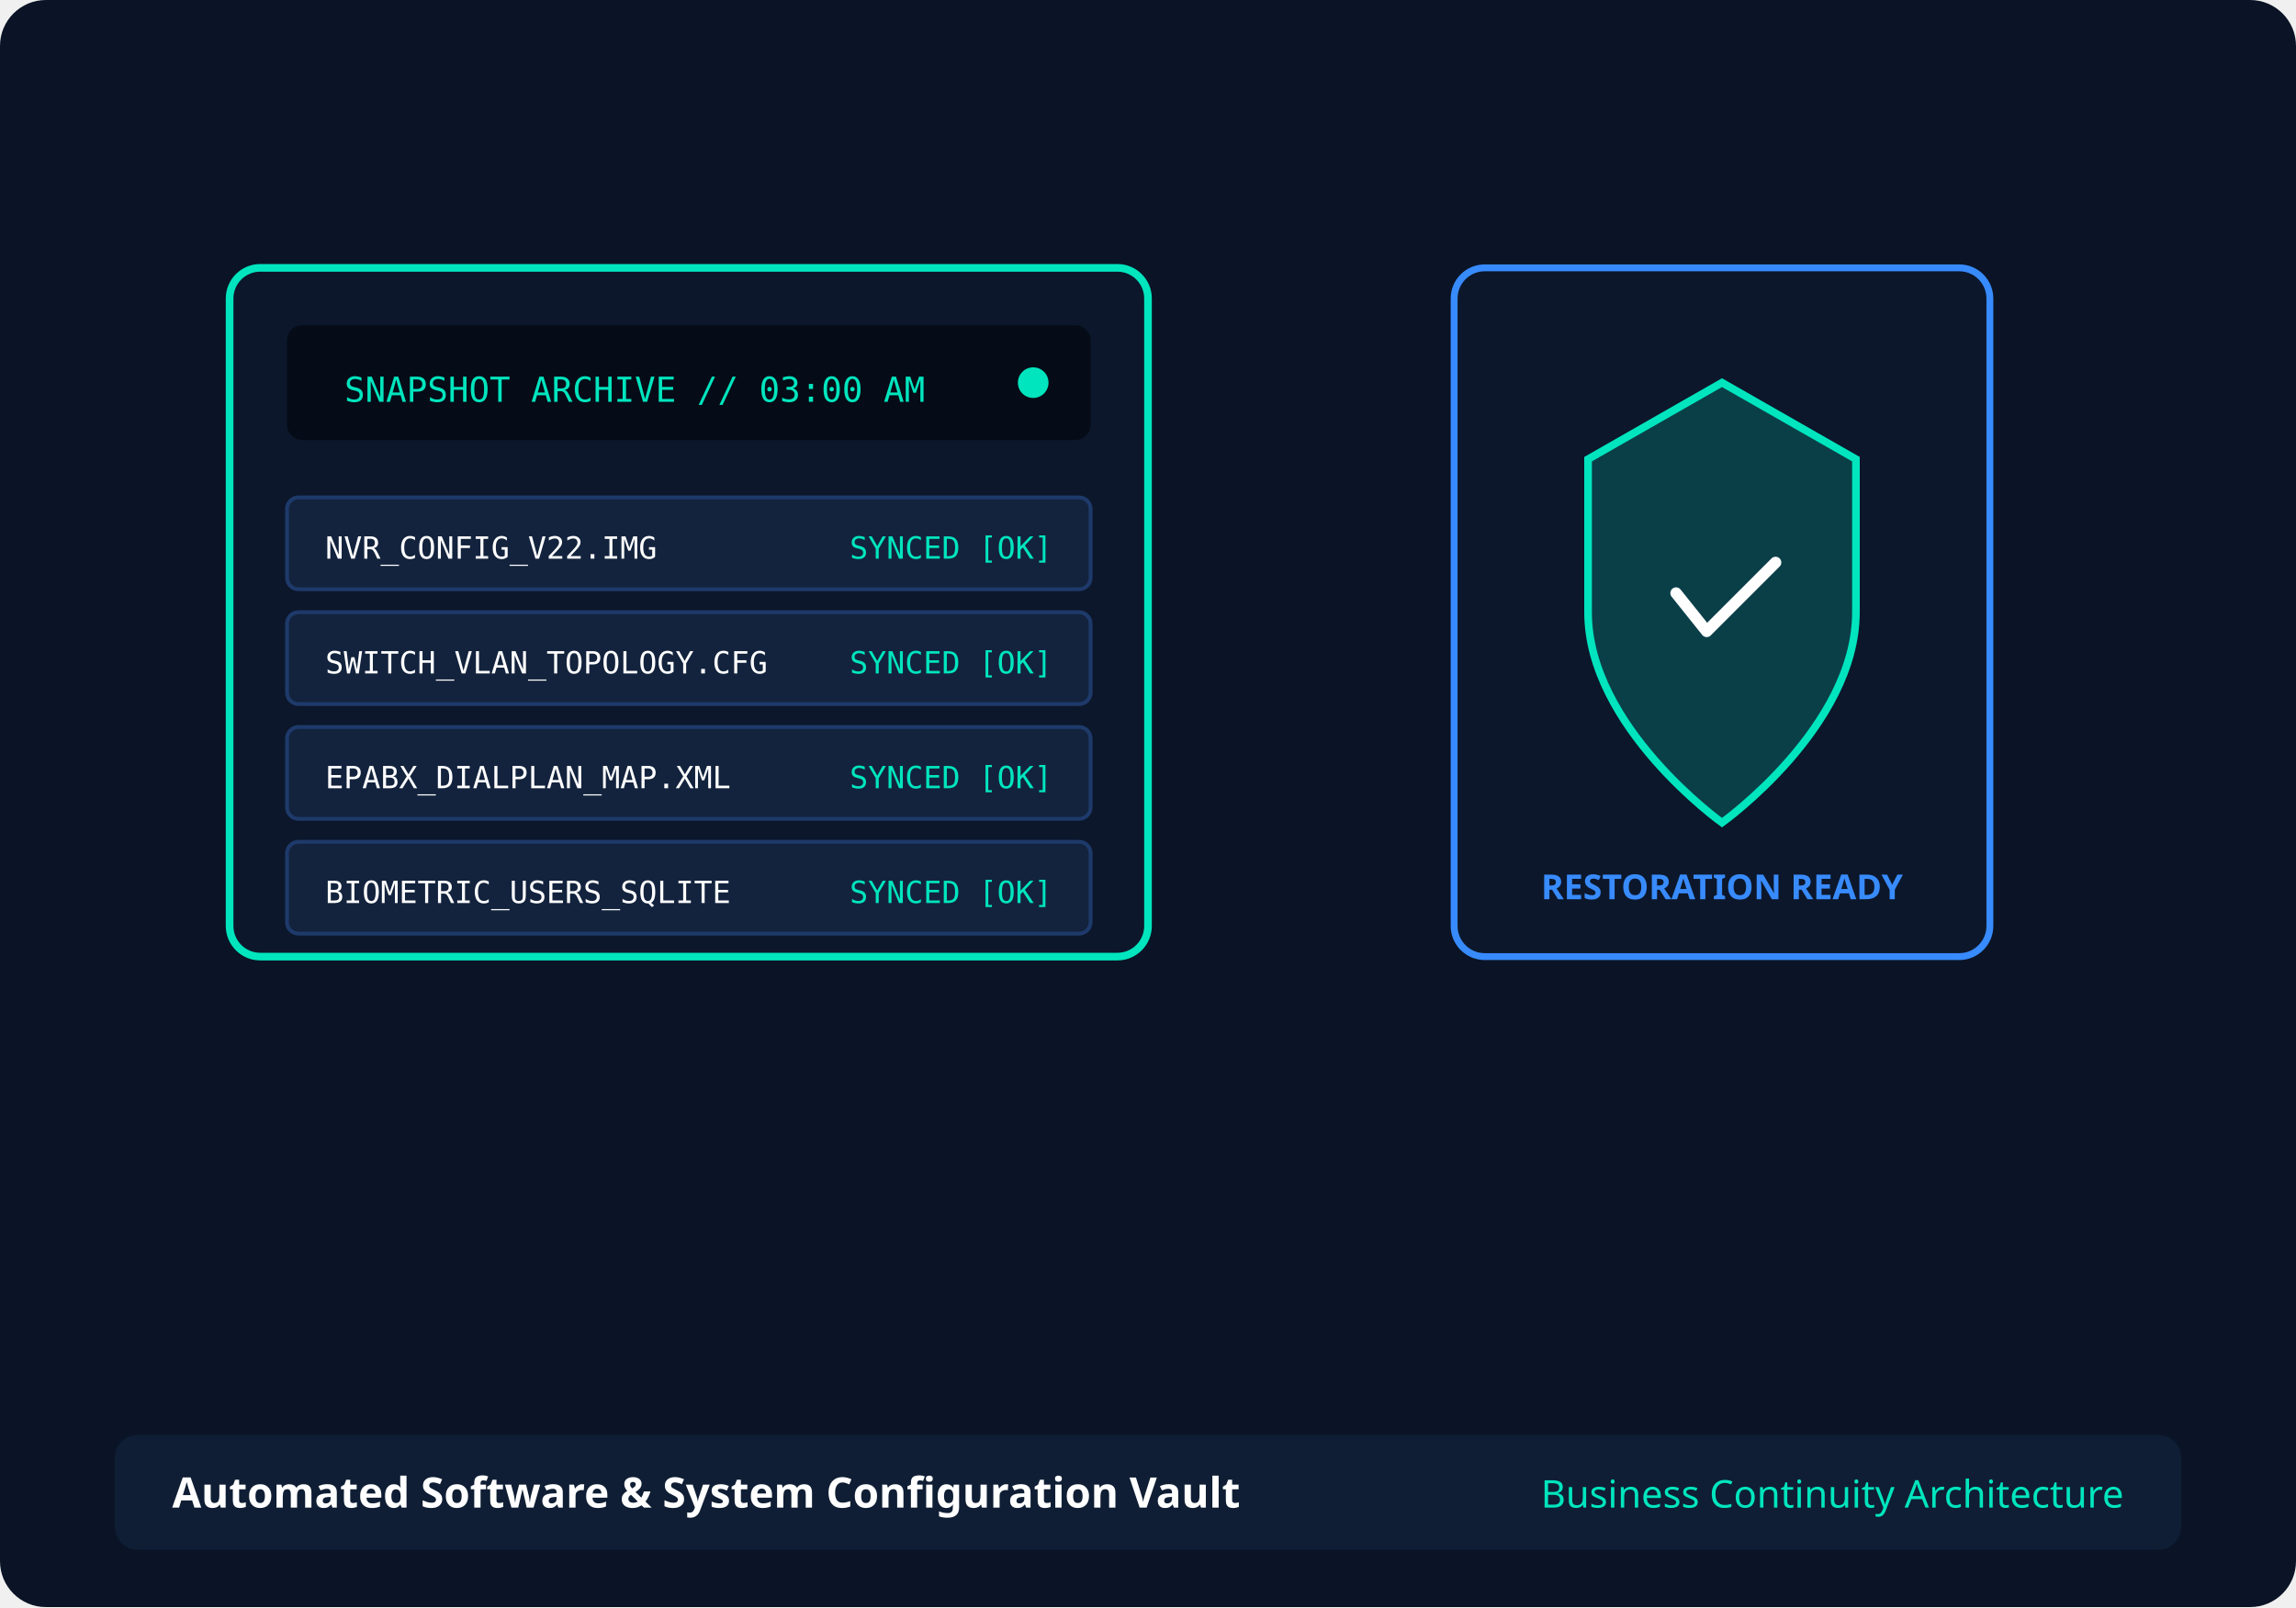
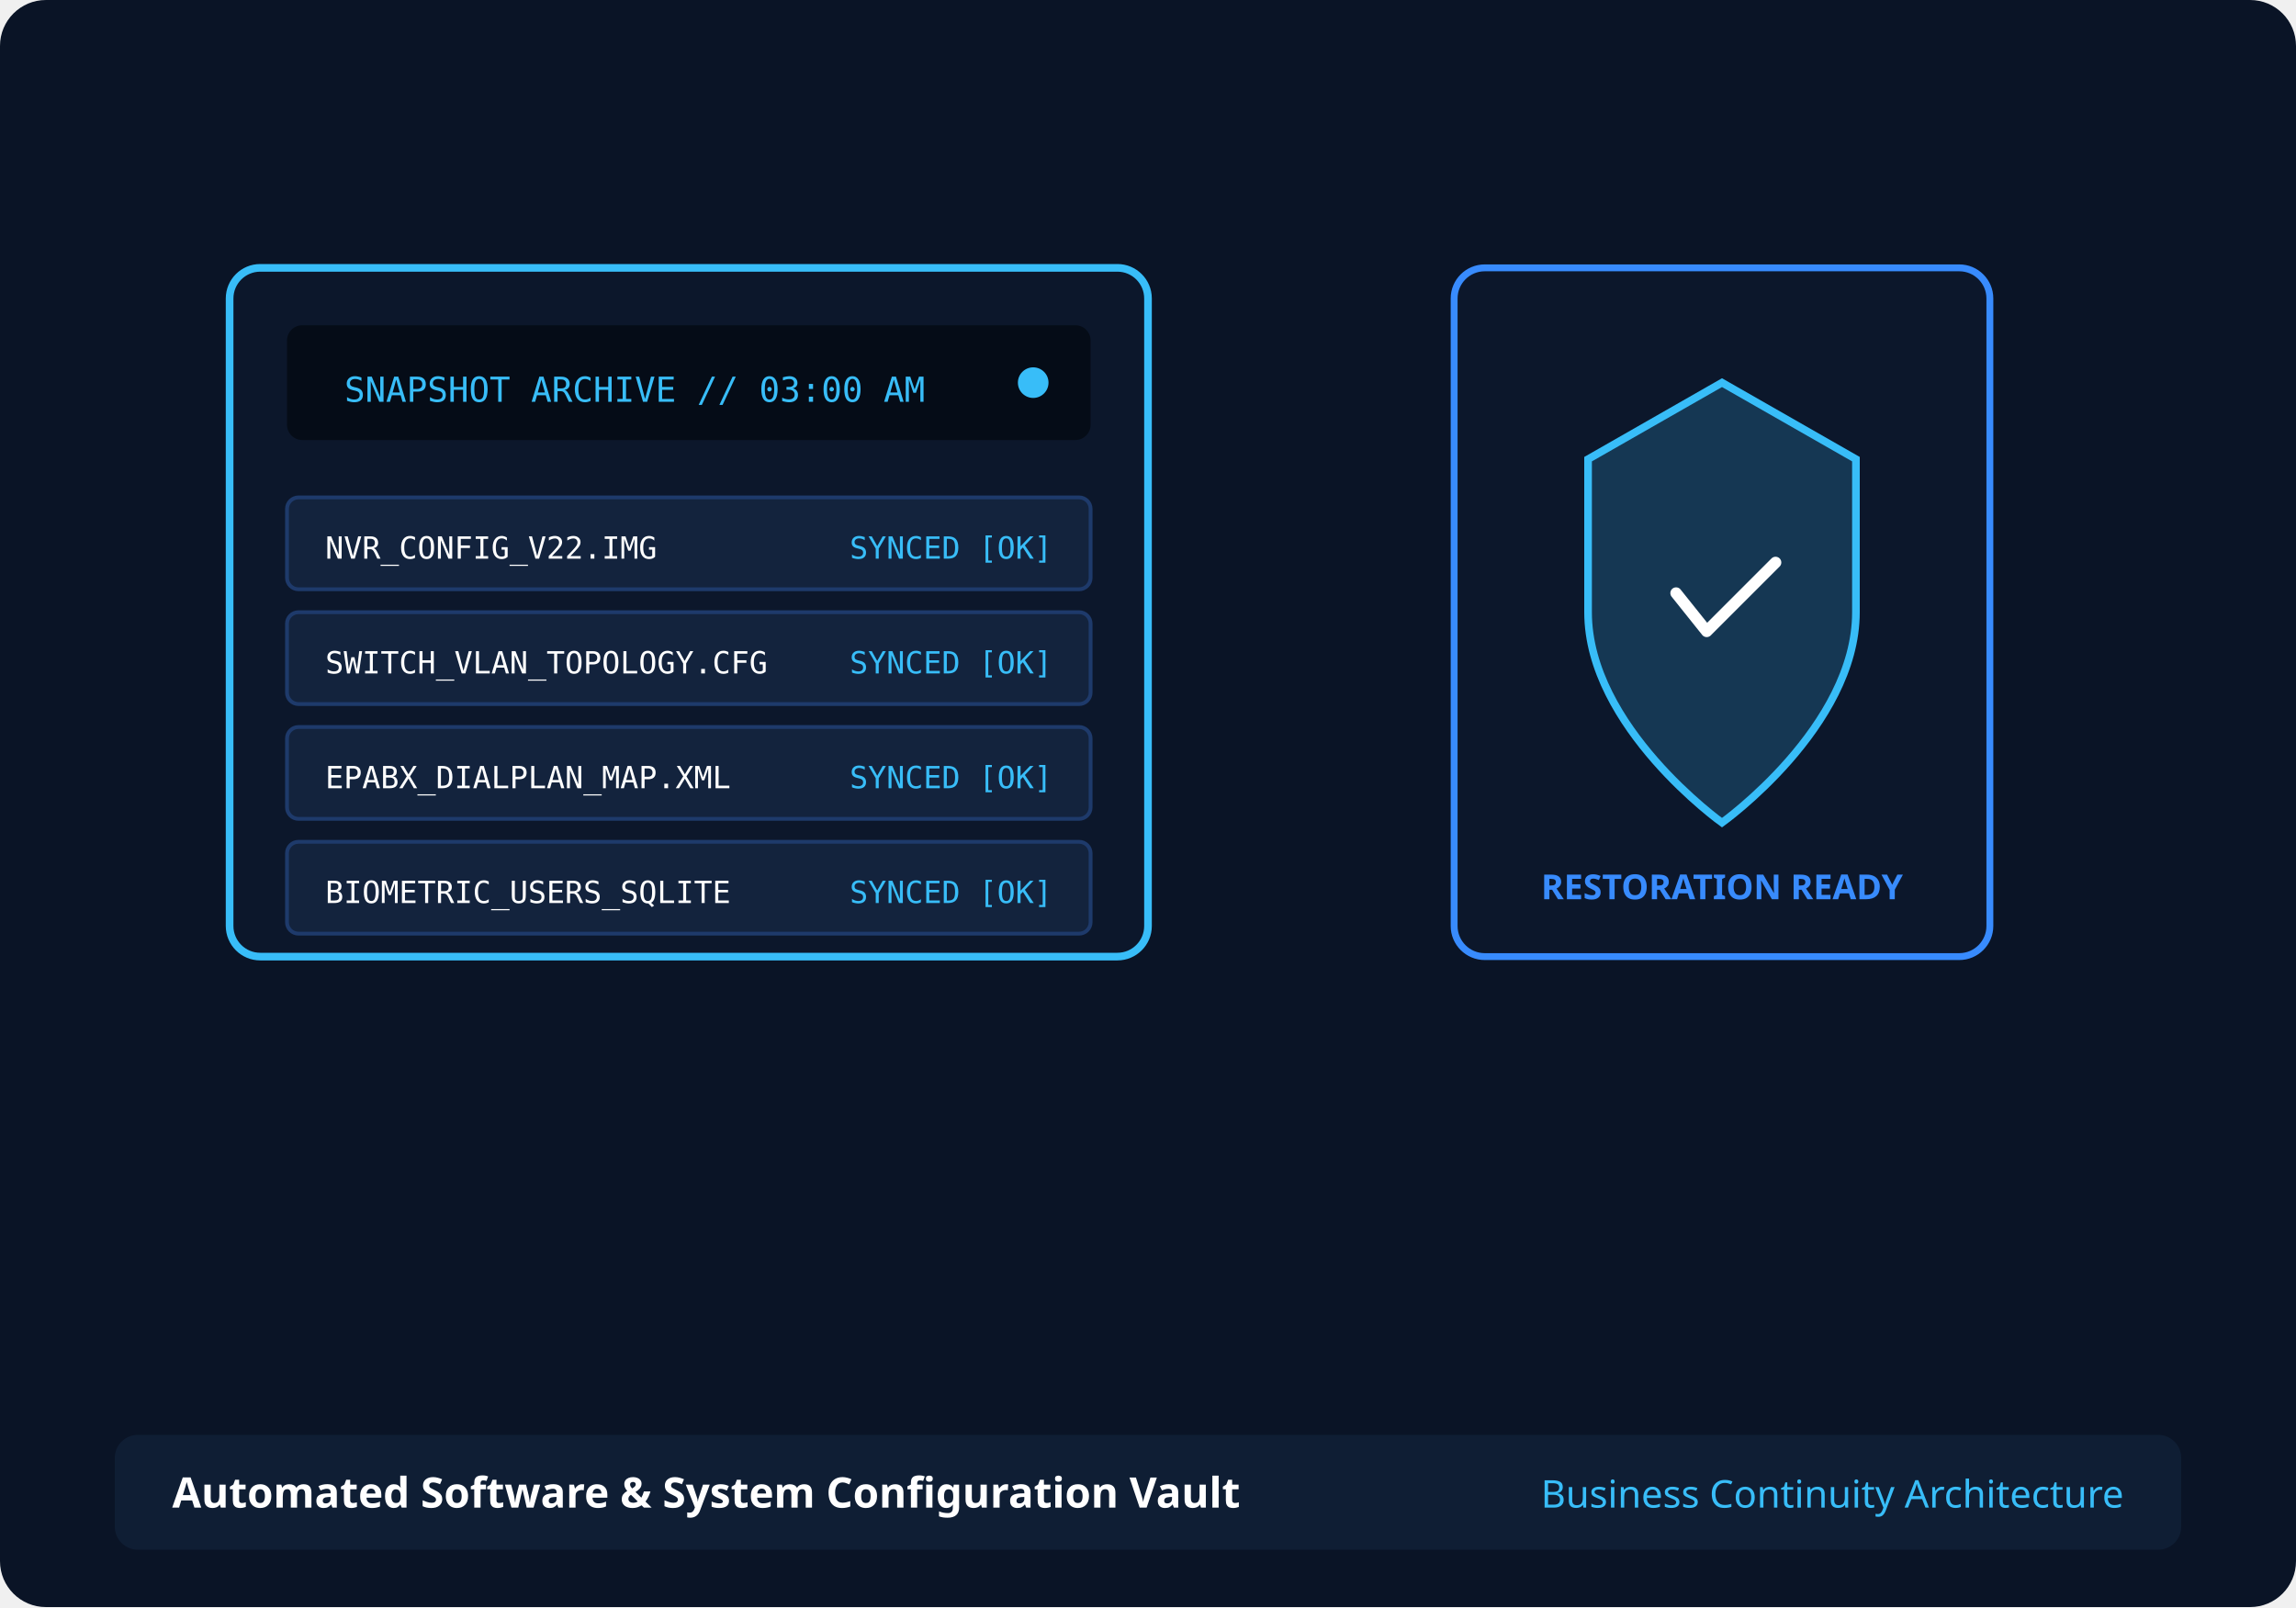
<svg xmlns="http://www.w3.org/2000/svg" viewBox="0 0 600 420" fill="none">
  <rect width="600" height="420" rx="12" fill="#0A1426" />
  <g transform="translate(180, 160)">
-     <rect x="-120" y="-90" width="240" height="180" rx="8" fill="#0C172B" stroke="#00E5BE" stroke-width="2" />
+     <rect x="-120" y="-90" width="240" height="180" rx="8" fill="#0C172B" stroke="#38BDF8" stroke-width="2" />
    <rect x="-105" y="-75" width="210" height="30" rx="4" fill="#050C17" />
-     <text x="-90" y="-55" fill="#00E5BE" font-family="monospace" font-size="9">SNAPSHOT ARCHIVE // 03:00 AM</text>
-     <circle cx="90" cy="-60" r="4" fill="#00E5BE" />
+     <text x="-90" y="-55" fill="#38BDF8" font-family="monospace" font-size="9">SNAPSHOT ARCHIVE // 03:00 AM</text>
+     <circle cx="90" cy="-60" r="4" fill="#38BDF8" />
    <g transform="translate(0, -30)">
      <rect x="-105" y="0" width="210" height="24" rx="3" fill="#13233D" stroke="#1E3A6B" />
      <text x="-95" y="16" fill="#FFFFFF" font-family="monospace" font-size="8">NVR_CONFIG_V22.IMG</text>
-       <text x="95" y="16" fill="#00E5BE" font-family="monospace" font-size="8" text-anchor="end">SYNCED [OK]</text>
+       <text x="95" y="16" fill="#38BDF8" font-family="monospace" font-size="8" text-anchor="end">SYNCED [OK]</text>
      <rect x="-105" y="30" width="210" height="24" rx="3" fill="#13233D" stroke="#1E3A6B" />
      <text x="-95" y="46" fill="#FFFFFF" font-family="monospace" font-size="8">SWITCH_VLAN_TOPOLOGY.CFG</text>
-       <text x="95" y="46" fill="#00E5BE" font-family="monospace" font-size="8" text-anchor="end">SYNCED [OK]</text>
+       <text x="95" y="46" fill="#38BDF8" font-family="monospace" font-size="8" text-anchor="end">SYNCED [OK]</text>
      <rect x="-105" y="60" width="210" height="24" rx="3" fill="#13233D" stroke="#1E3A6B" />
      <text x="-95" y="76" fill="#FFFFFF" font-family="monospace" font-size="8">EPABX_DIALPLAN_MAP.XML</text>
-       <text x="95" y="76" fill="#00E5BE" font-family="monospace" font-size="8" text-anchor="end">SYNCED [OK]</text>
+       <text x="95" y="76" fill="#38BDF8" font-family="monospace" font-size="8" text-anchor="end">SYNCED [OK]</text>
      <rect x="-105" y="90" width="210" height="24" rx="3" fill="#13233D" stroke="#1E3A6B" />
      <text x="-95" y="106" fill="#FFFFFF" font-family="monospace" font-size="8">BIOMETRIC_USERS_SQLITE</text>
-       <text x="95" y="106" fill="#00E5BE" font-family="monospace" font-size="8" text-anchor="end">SYNCED [OK]</text>
+       <text x="95" y="106" fill="#38BDF8" font-family="monospace" font-size="8" text-anchor="end">SYNCED [OK]</text>
    </g>
  </g>
  <g transform="translate(450, 160)">
    <rect x="-70" y="-90" width="140" height="180" rx="8" fill="#0C172B" stroke="#388BFD" stroke-width="1.8" />
-     <path d="M0 -60 L35 -40 L35 0 C35 30 0 55 0 55 C0 55 -35 30 -35 0 L-35 -40 Z" fill="#00E5BE" fill-opacity="0.2" stroke="#00E5BE" stroke-width="2" />
+     <path d="M0 -60 L35 -40 L35 0 C35 30 0 55 0 55 C0 55 -35 30 -35 0 L-35 -40 Z" fill="#38BDF8" fill-opacity="0.2" stroke="#38BDF8" stroke-width="2" />
    <path d="M-12 -5 L-4 5 L14 -13" stroke="#FFFFFF" stroke-width="3" stroke-linecap="round" stroke-linejoin="round" />
    <text x="0" y="75" fill="#388BFD" font-family="'Plus Jakarta Sans', sans-serif" font-size="9" font-weight="700" text-anchor="middle">RESTORATION READY</text>
  </g>
  <rect x="30" y="375" width="540" height="30" rx="6" fill="#0F1E34" />
  <text x="45" y="394" fill="#FFFFFF" font-family="'Plus Jakarta Sans', sans-serif" font-size="11" font-weight="700">Automated Software &amp; System Configuration Vault</text>
-   <text x="555" y="394" fill="#00E5BE" font-family="'Plus Jakarta Sans', sans-serif" font-size="10" text-anchor="end">Business Continuity Architecture</text>
+   <text x="555" y="394" fill="#38BDF8" font-family="'Plus Jakarta Sans', sans-serif" font-size="10" text-anchor="end">Business Continuity Architecture</text>
</svg>
